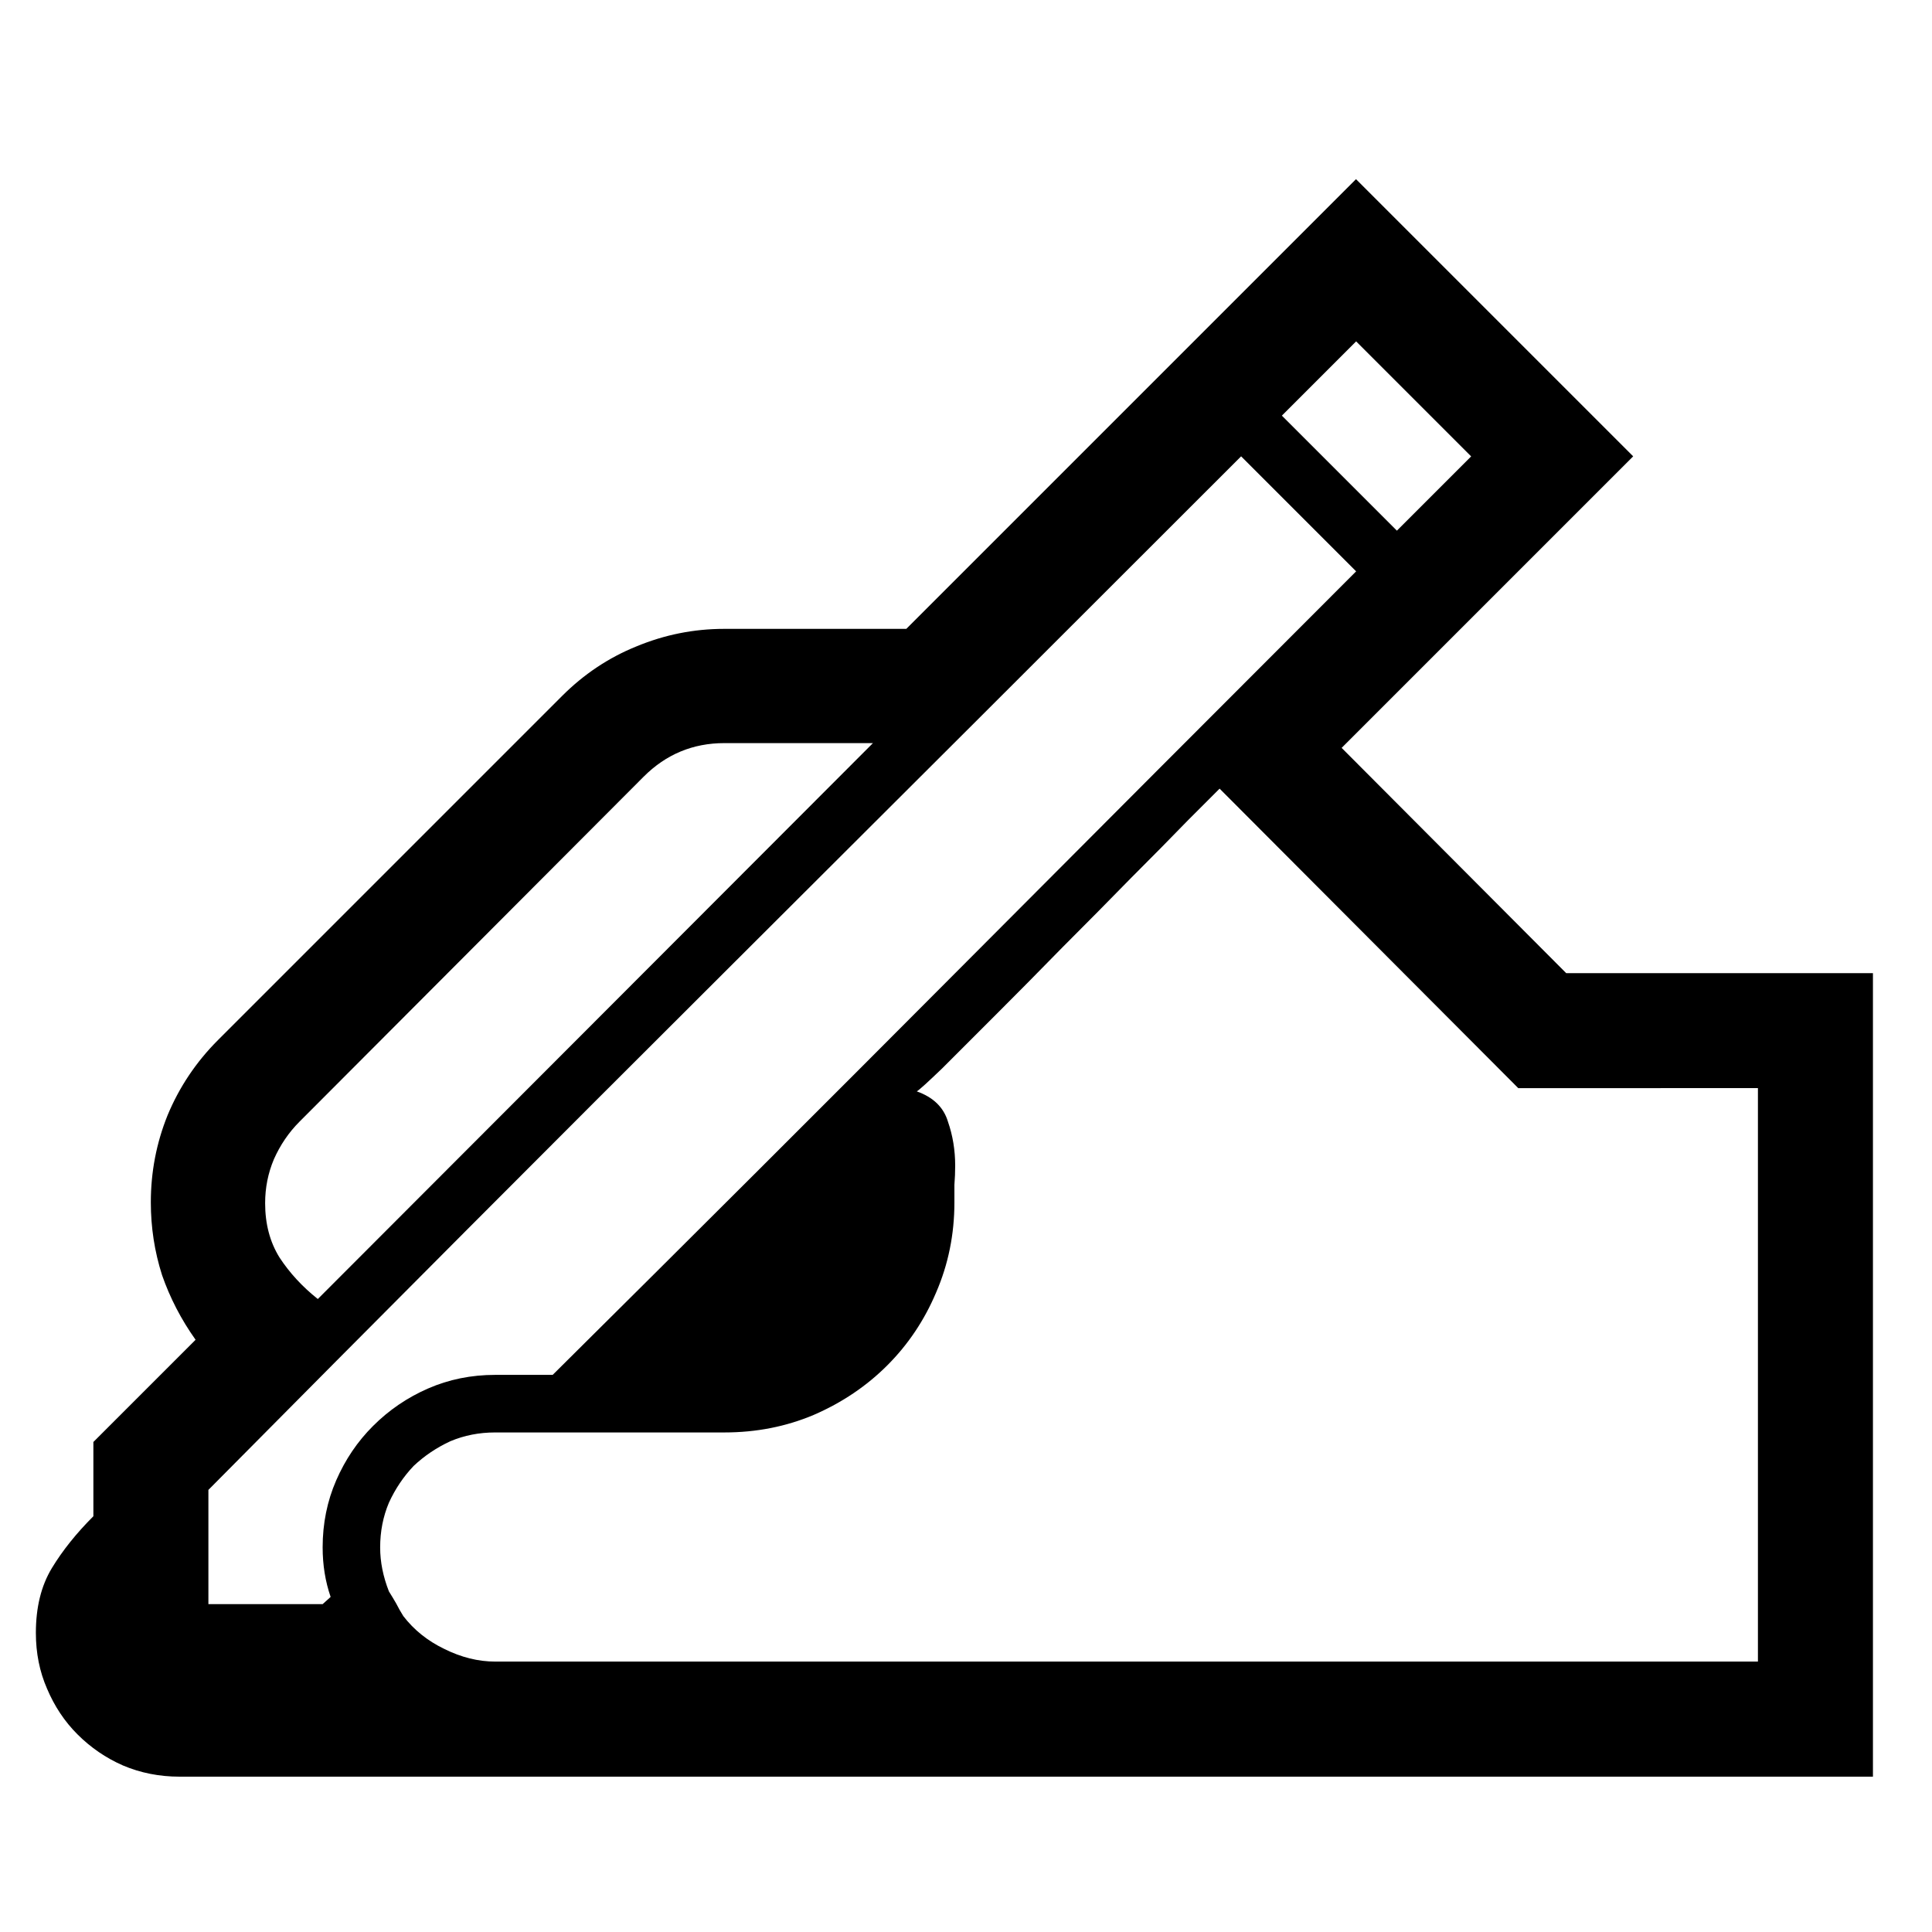
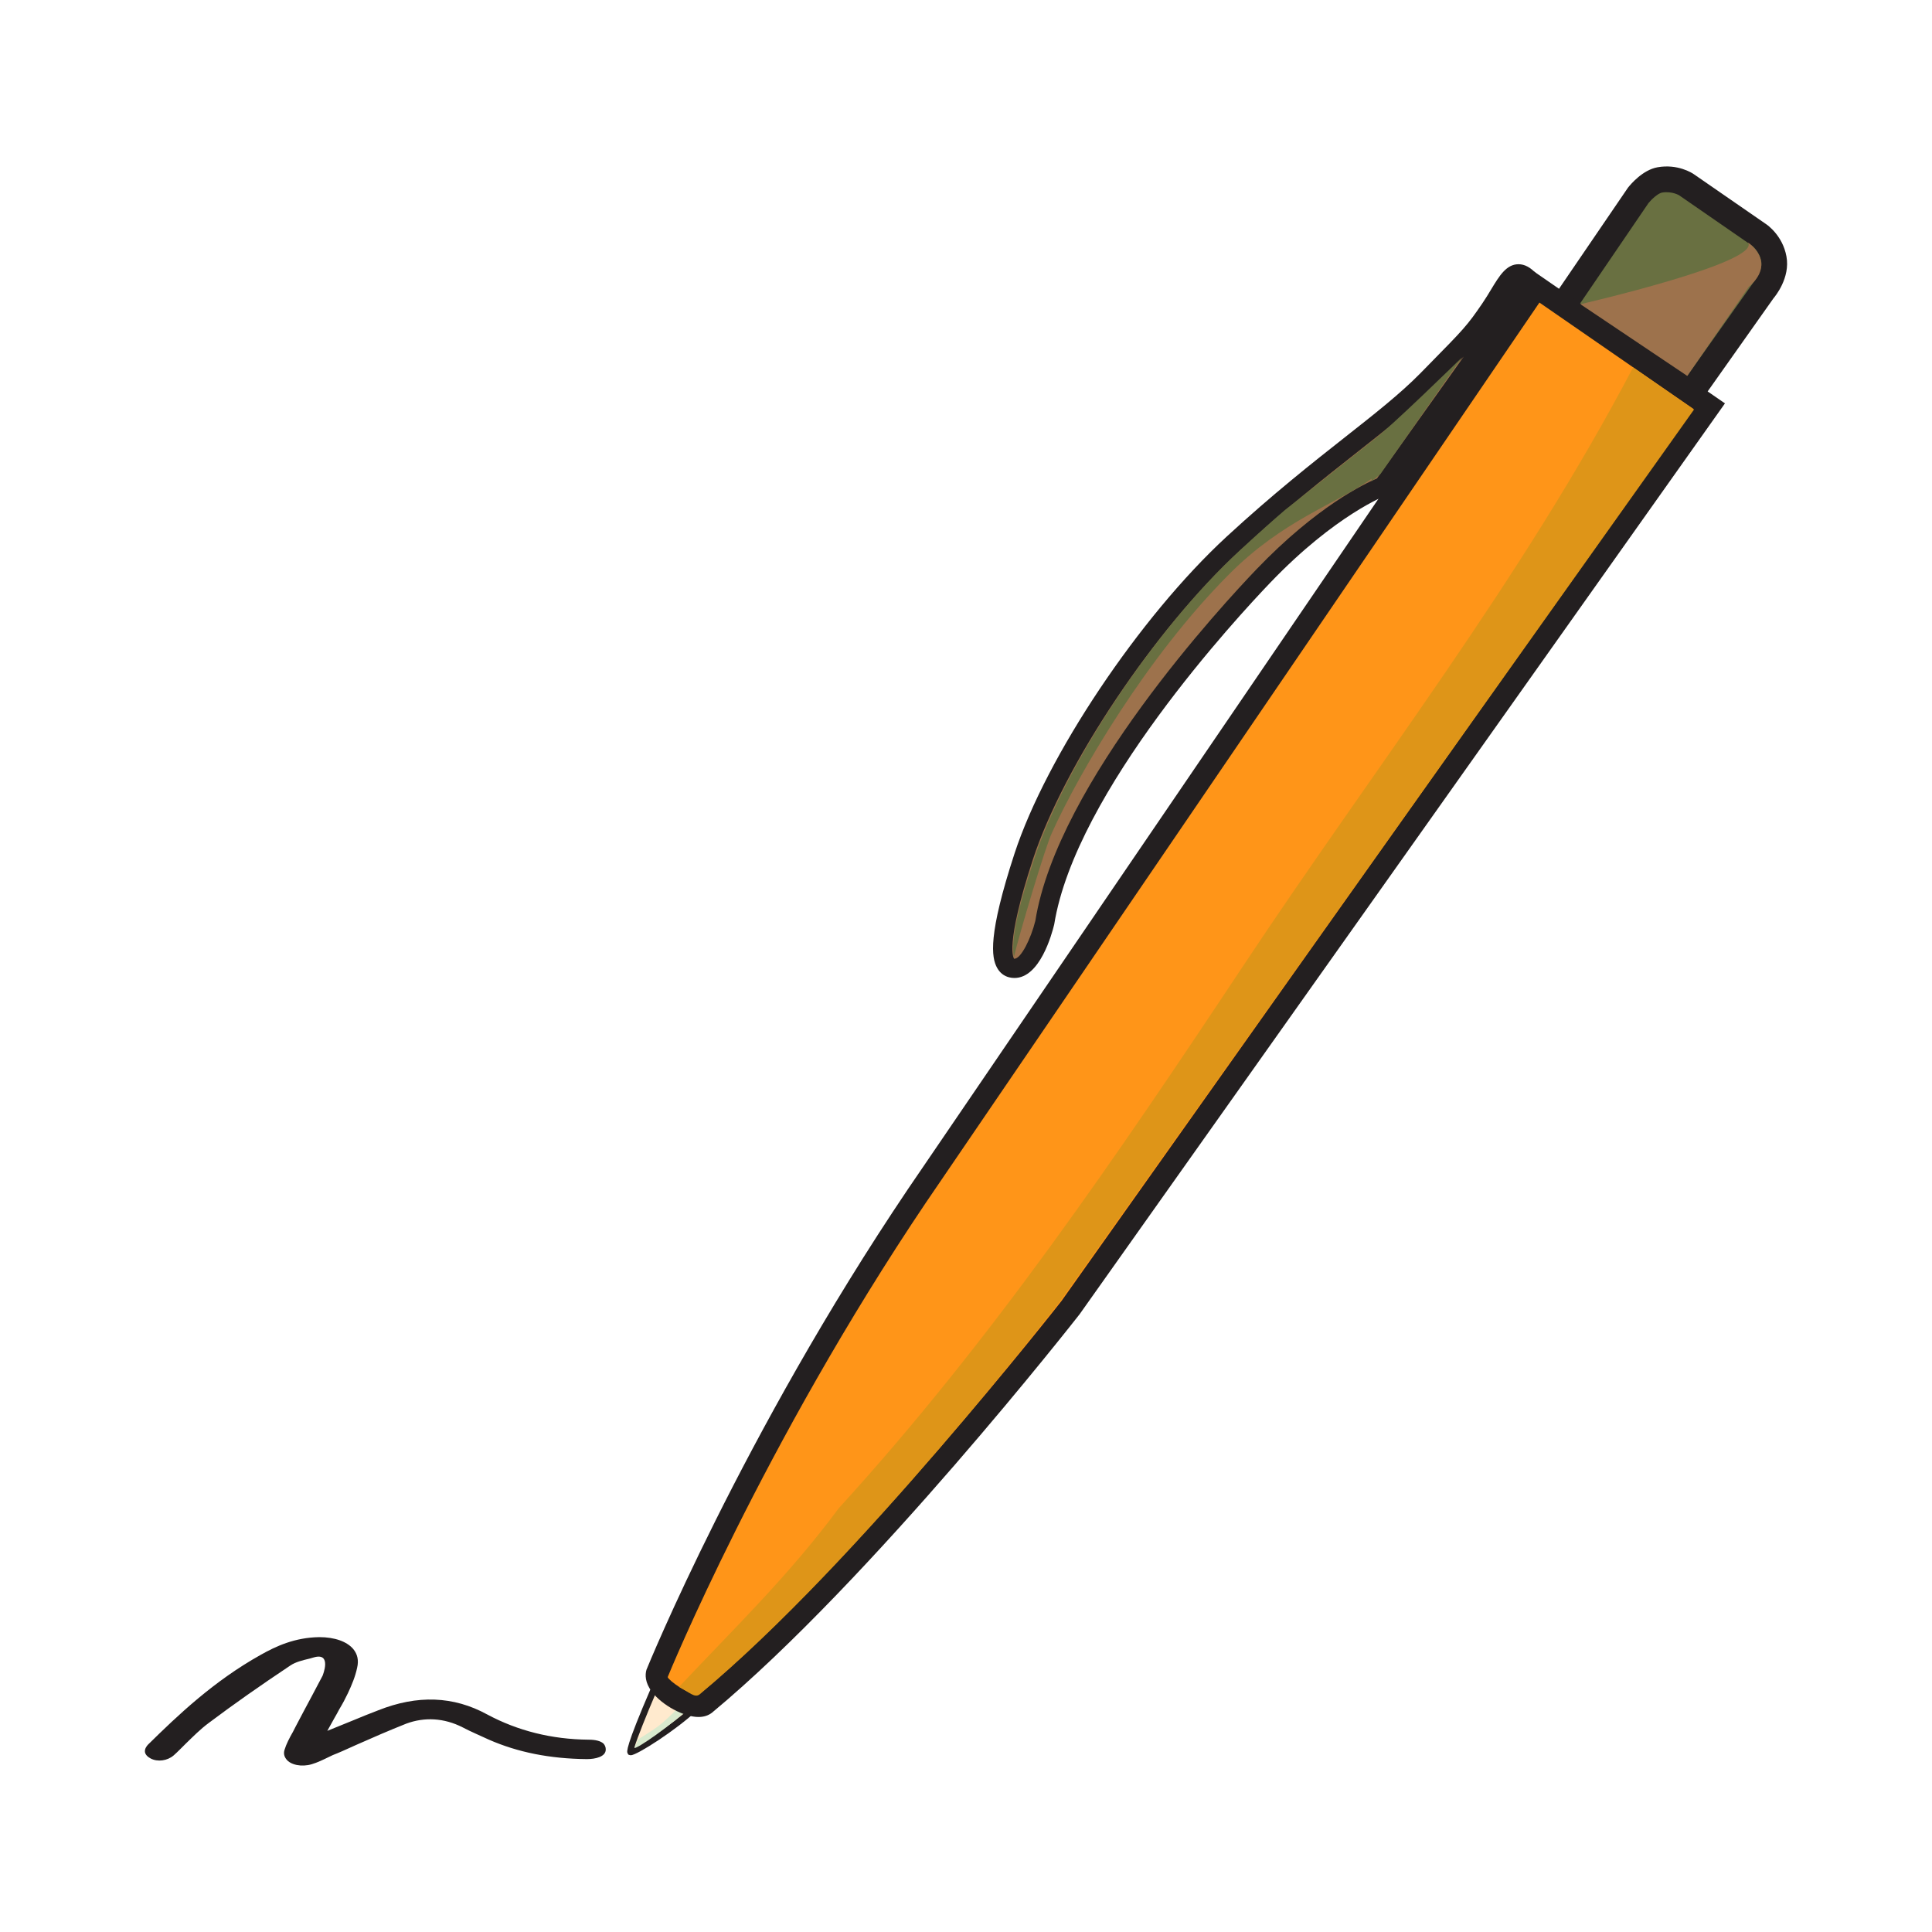
- <svg xmlns="http://www.w3.org/2000/svg" width="30mm" height="30mm" viewBox="0 0 30 30" version="1.1" id="svg8">
-   <defs id="defs2">
-     </defs>
-   <g id="layer1" transform="translate(0,-267)">
-     <g aria-label="✍" style="font-style:normal;font-variant:normal;font-weight:normal;font-stretch:normal;font-size:25.4px;line-height:1.25;font-family:sans-serif;-inkscape-font-specification:sans-serif;letter-spacing:0px;word-spacing:0px;fill:#000000;fill-opacity:1;stroke:none;stroke-width:0.265" id="text837">
-       <path d="m 24.32,282.111 h 4.763 v 12.477 H 2.79 q -0.471,0 -0.881,-0.174 -0.397,-0.174 -0.707,-0.484 -0.298,-0.298 -0.471,-0.707 -0.174,-0.397 -0.174,-0.868 0,-0.595 0.248,-1.005 0.248,-0.409 0.645,-0.806 v -1.153 l 1.587,-1.587 q -0.335,-0.471 -0.521,-1.005 -0.174,-0.546 -0.174,-1.129 0,-0.707 0.26,-1.352 0.273,-0.657 0.781,-1.166 l 5.345,-5.345 q 0.508,-0.508 1.153,-0.769 0.657,-0.273 1.364,-0.273 h 2.828 l 6.983,-6.983 4.304,4.304 -4.527,4.527 z m -0.744,1.786 -4.638,-4.651 q -0.112,0.112 -0.496,0.496 -0.372,0.384 -0.881,0.893 -0.496,0.508 -1.067,1.079 -0.558,0.571 -1.042,1.054 -0.484,0.484 -0.819,0.819 -0.335,0.322 -0.397,0.36 0.384,0.136 0.484,0.471 0.112,0.322 0.112,0.682 0,0.149 -0.012,0.298 0,0.136 0,0.273 0,0.744 -0.285,1.401 -0.273,0.645 -0.757,1.129 -0.484,0.484 -1.141,0.769 -0.645,0.273 -1.389,0.273 H 7.689 q -0.372,0 -0.695,0.136 -0.322,0.149 -0.571,0.384 -0.236,0.248 -0.384,0.571 -0.136,0.322 -0.136,0.695 0,0.335 0.136,0.682 0.062,0.099 0.112,0.186 0.05,0.099 0.112,0.198 0.248,0.322 0.633,0.508 0.397,0.198 0.794,0.198 H 27.297 v -8.905 z m -18.566,8.012 0.124,-0.112 q -0.124,-0.36 -0.124,-0.769 0,-0.558 0.211,-1.042 0.211,-0.484 0.571,-0.843 0.372,-0.372 0.856,-0.583 0.484,-0.211 1.042,-0.211 H 8.582 q 3.15,-3.125 6.238,-6.226 3.101,-3.113 6.238,-6.251 l -1.786,-1.786 q -4.006,4.006 -8.024,8.012 -4.018,4.006 -8.012,8.037 v 1.774 z m 6.238,-13.37 q -0.732,0 -1.253,0.521 l -5.345,5.358 q -0.248,0.248 -0.397,0.583 -0.136,0.322 -0.136,0.682 0,0.484 0.223,0.843 0.236,0.36 0.595,0.645 l 8.62,-8.632 z m 9.81,-6.238 -1.153,1.153 1.786,1.786 1.153,-1.153 z" style="stroke-width:0.265" id="path839" />
+ <svg xmlns="http://www.w3.org/2000/svg" version="1.1" id="Vrstva_1" x="0px" y="0px" width="56.689px" height="56.689px" viewBox="0 0 56.689 56.689" enable-background="new 0 0 56.689 56.689" xml:space="preserve">
+   <g>
+     <g>
+       <g>
+         <path fill="#697041" d="M49.484,5.42c0,0-0.327-0.223-0.786-0.139c-0.313,0.057-0.619,0.439-0.619,0.439l-2.306,3.381     c1.404,0.618,2.645,1.49,3.811,2.472l2.168-3.063c0,0,0.384-0.446,0.296-0.917c-0.087-0.472-0.449-0.71-0.449-0.71L49.484,5.42z" />
+         <path fill="#231F20" d="M49.654,12.125l-0.313-0.264c-1.321-1.113-2.503-1.88-3.72-2.415l-0.415-0.183l2.562-3.756     c0.083-0.105,0.433-0.519,0.863-0.598c0.596-0.108,1.025,0.171,1.065,0.199l2.117,1.463c0.043,0.028,0.493,0.339,0.605,0.952     c0.117,0.629-0.33,1.171-0.381,1.231L49.654,12.125z M46.335,8.946c1.042,0.503,2.068,1.175,3.176,2.077l1.935-2.731     c0.094-0.115,0.275-0.395,0.231-0.63C51.622,7.36,51.397,7.2,51.387,7.194L49.269,5.73l0,0c0,0-0.213-0.129-0.504-0.079     c-0.111,0.021-0.3,0.19-0.393,0.305L46.335,8.946z" />
+       </g>
+       <g>
+         <path fill="#FFEACE" d="M18.505,51.409c0.075,0.025,1.218-0.662,1.888-1.295l-1.199-0.557     C19.194,49.557,18.406,51.376,18.505,51.409z" />
+         <path fill="#231F20" d="M18.51,51.503L18.51,51.503l-0.036-0.006l-0.039-0.014l-0.022-0.043c-0.02-0.043-0.07-0.156,0.694-1.922     l0.039-0.088l1.413,0.658l-0.101,0.094C19.844,50.762,18.688,51.503,18.51,51.503z M19.242,49.682     c-0.271,0.631-0.539,1.301-0.624,1.58c0.299-0.156,1.062-0.635,1.607-1.121L19.242,49.682z" />
+       </g>
+       <g>
+         <path fill="#D9EACE" d="M19.405,50.579c-0.228,0.191-0.685,0.457-0.685,0.457c-0.029,0.104-0.121,0.25-0.104,0.254     c0.075,0.025,1.051-0.637,1.721-1.273l-0.303-0.037C20.034,49.981,19.635,50.387,19.405,50.579z" />
+       </g>
+       <g>
+         <path fill="#FF9518" d="M26.905,35.089c-4.886,7.258-7.619,13.998-7.619,13.998c-0.13,0.459,1.085,1.17,1.402,0.908     c4.691-3.893,10.724-11.625,10.724-11.625l18.741-26.451l-5.068-3.5L26.905,35.089z" />
+         <path fill="#231F20" d="M20.494,50.38C20.493,50.38,20.493,50.38,20.494,50.38c-0.43,0-1.067-0.346-1.365-0.738     c-0.207-0.273-0.202-0.502-0.161-0.646c0.039-0.1,2.814-6.889,7.663-14.09L44.998,7.958l5.616,3.878L31.679,38.561     c-0.069,0.09-6.117,7.816-10.782,11.688C20.791,50.335,20.656,50.38,20.494,50.38z M45.17,8.878L27.177,35.274     c-4.808,7.141-7.559,13.869-7.586,13.936c0.038,0.104,0.592,0.512,0.902,0.512c0.014,0,0.02-0.002,0.02-0.002     c4.574-3.805,10.578-11.475,10.637-11.551l18.54-26.168L45.17,8.878z" />
+       </g>
+       <g>
+         <path fill="#DE9518" d="M36.462,28.364c-3.71,5.59-7.374,10.984-11.848,15.887c-1.46,1.971-3.024,3.479-4.69,5.246     c0.294,0.152,0.463,0.334,0.601,0.221c4.691-3.893,10.58-11.537,10.58-11.537l18.601-26.164l-1.787-1.237     C44.635,17.037,40.353,22.496,36.462,28.364z" />
+       </g>
+       <g>
+         <path fill="#9D724C" d="M43.727,9.063c-0.491,0.723-0.592,0.808-1.85,2.089c-1.259,1.282-3.105,2.417-5.696,4.805     c-2.568,2.37-5.248,6.436-6.146,9.18c-0.399,1.224-0.938,3.127-0.357,3.266c0.617,0.15,0.974-1.317,0.974-1.317     c0.567-3.531,4.426-8.106,6.421-10.187c1.994-2.081,3.511-2.628,3.511-2.628l4.299-6.035C44.396,7.701,44.219,8.342,43.727,9.063     z" />
+         <path fill="#231F20" d="M29.766,28.696L29.766,28.696c-0.052,0-0.104-0.006-0.155-0.019c-0.149-0.036-0.271-0.131-0.352-0.275     c-0.173-0.308-0.271-0.967,0.508-3.354c0.935-2.858,3.668-6.943,6.223-9.3c1.363-1.257,2.545-2.187,3.493-2.934     c0.861-0.678,1.605-1.263,2.193-1.861l0.255-0.26c1.015-1.032,1.12-1.14,1.563-1.79c0.099-0.146,0.185-0.287,0.262-0.416     c0.239-0.394,0.444-0.734,0.801-0.734c0.183,0,0.357,0.095,0.534,0.291l0.154,0.168l-4.481,6.291l-0.083,0.03     c-0.015,0.006-1.487,0.561-3.403,2.558c-0.95,0.99-5.718,6.127-6.346,10.037C30.864,27.41,30.513,28.696,29.766,28.696z      M42.951,10.461c-0.163,0.169-0.363,0.372-0.617,0.63l-0.255,0.259c-0.612,0.625-1.37,1.22-2.246,1.91     c-0.99,0.78-2.112,1.663-3.46,2.905c-2.493,2.3-5.159,6.28-6.068,9.06c-0.835,2.56-0.559,2.898-0.545,2.911l0.007-0.005     c0.192,0,0.486-0.598,0.612-1.111c0.649-4.053,5.52-9.305,6.489-10.316c1.774-1.85,3.178-2.515,3.534-2.664L42.951,10.461z" />
+       </g>
    </g>
+     <g>
+       <path fill="#9D724C" d="M46.373,8.926c0,0,5.315-1.222,4.917-1.811c0,0,0.867,0.573,0.021,1.303l-1.803,2.612L46.373,8.926z" />
+     </g>
+     <g>
+       <path fill="#697041" d="M40.245,12.953c-0.647,0.518-2.455,1.942-2.543,2.012c-0.319,0.274-0.733,0.642-1.312,1.175    c-2.568,2.37-5.153,6.34-6.051,9.084c-0.312,0.954-0.707,2.234-0.589,2.856c0.161-0.679,0.934-3.274,1.119-3.651    c0.787-1.741,2.771-5.149,5.199-7.583c1.574-1.58,3.086-2.035,4.176-2.797v0.074l0.254-0.206l2.399-3.43    C42.898,10.486,40.726,12.613,40.245,12.953z" />
+     </g>
+     <path fill-rule="evenodd" clip-rule="evenodd" fill="#231F20" d="M17.712,51.165c-0.082-0.08-0.236-0.119-0.442-0.119   c-1.081-0.01-2.079-0.26-2.974-0.74c-0.988-0.541-2.047-0.58-3.2-0.121c-0.247,0.092-0.483,0.191-0.751,0.301l-0.741,0.301   l0.206-0.371c0.052-0.09,0.103-0.18,0.144-0.26c0.103-0.17,0.186-0.33,0.257-0.48c0.113-0.24,0.216-0.49,0.268-0.74   c0.052-0.219,0.01-0.398-0.113-0.549c-0.186-0.221-0.545-0.35-0.998-0.35c-0.72,0.01-1.276,0.27-1.719,0.52   c-1.378,0.77-2.428,1.77-3.313,2.641c-0.042,0.049-0.093,0.119-0.083,0.209c0.01,0.07,0.072,0.141,0.165,0.189   c0.205,0.111,0.494,0.07,0.679-0.09c0.124-0.109,0.236-0.229,0.35-0.34c0.216-0.209,0.432-0.43,0.689-0.619   c0.72-0.541,1.502-1.09,2.387-1.68c0.154-0.102,0.35-0.15,0.566-0.201c0.034-0.01,0.076-0.021,0.114-0.033   c0.551-0.162,0.262,0.537,0.262,0.537h0c-0.105,0.199-0.21,0.4-0.315,0.596c-0.154,0.291-0.318,0.59-0.473,0.891l-0.082,0.16   c-0.103,0.18-0.196,0.359-0.247,0.529c-0.031,0.102-0.01,0.191,0.051,0.271c0.124,0.17,0.453,0.238,0.751,0.148   c0.165-0.049,0.33-0.129,0.494-0.209c0.083-0.041,0.165-0.08,0.248-0.109c0.195-0.08,0.381-0.17,0.565-0.25   c0.474-0.211,0.958-0.42,1.462-0.621c0.535-0.199,1.111-0.17,1.657,0.109c0.247,0.131,0.514,0.24,0.771,0.361   c0.844,0.369,1.78,0.559,2.871,0.57c0.257,0,0.556-0.07,0.556-0.281C17.774,51.264,17.753,51.216,17.712,51.165z" />
  </g>
</svg>
